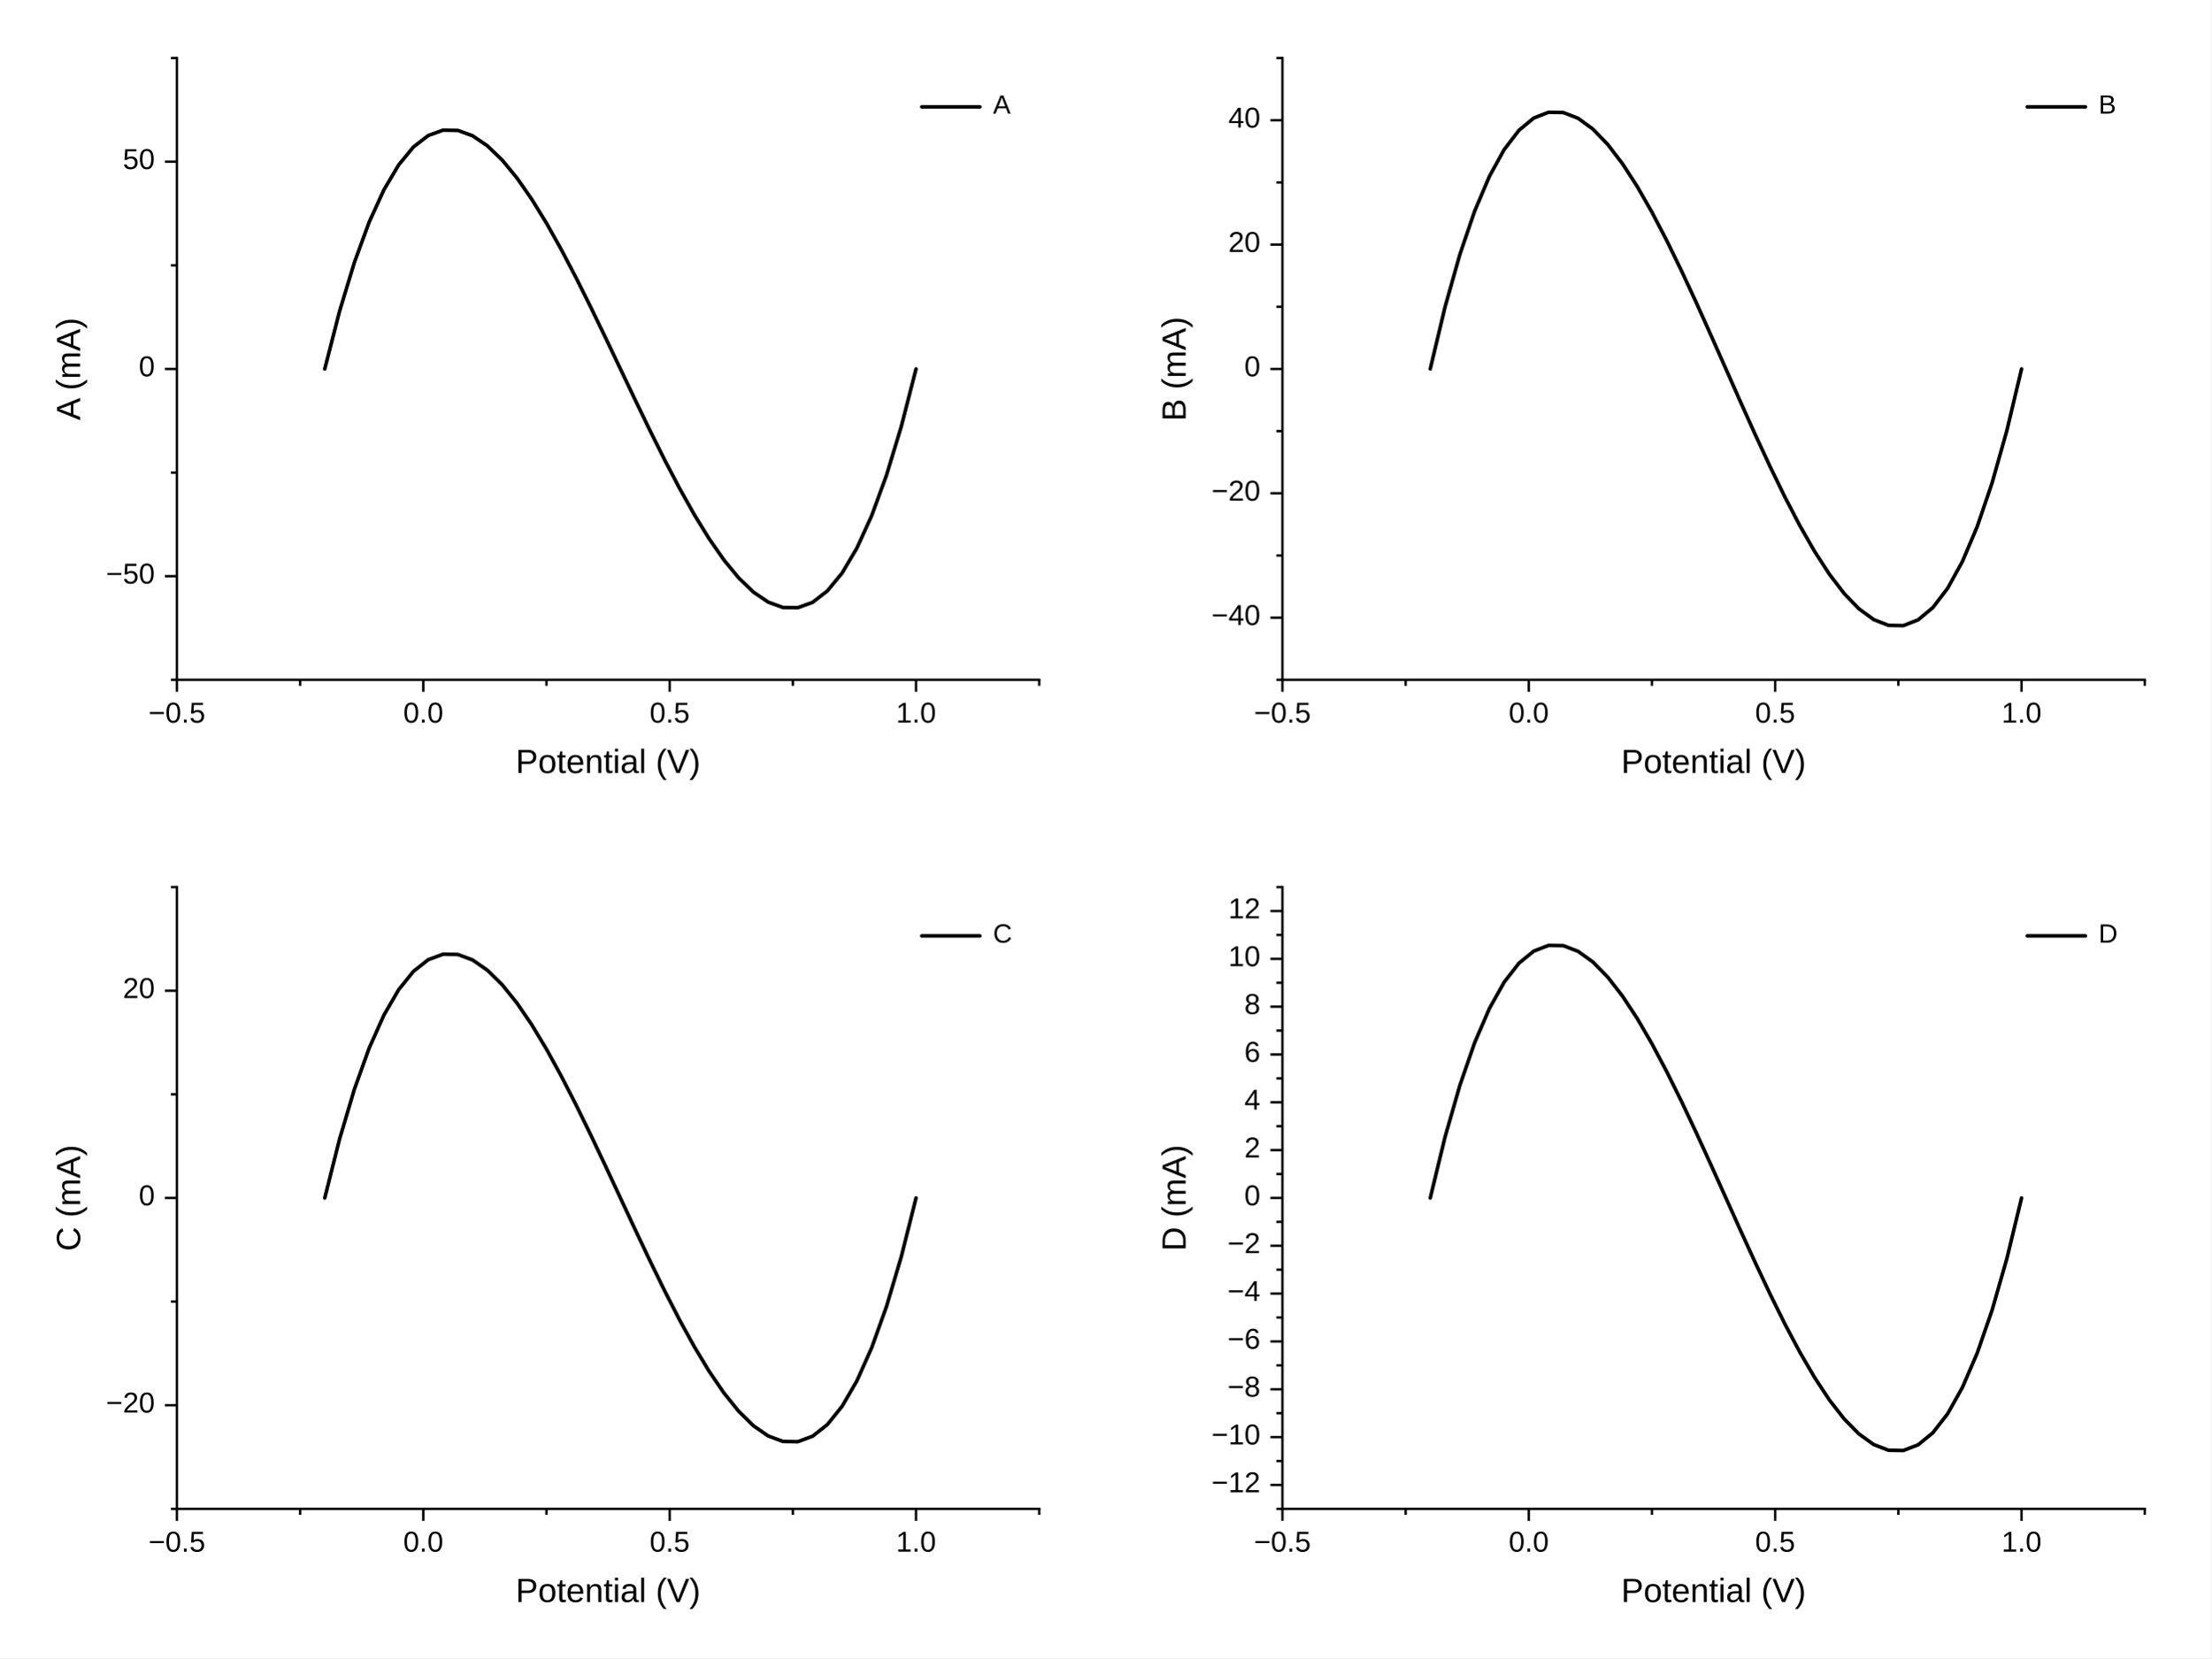
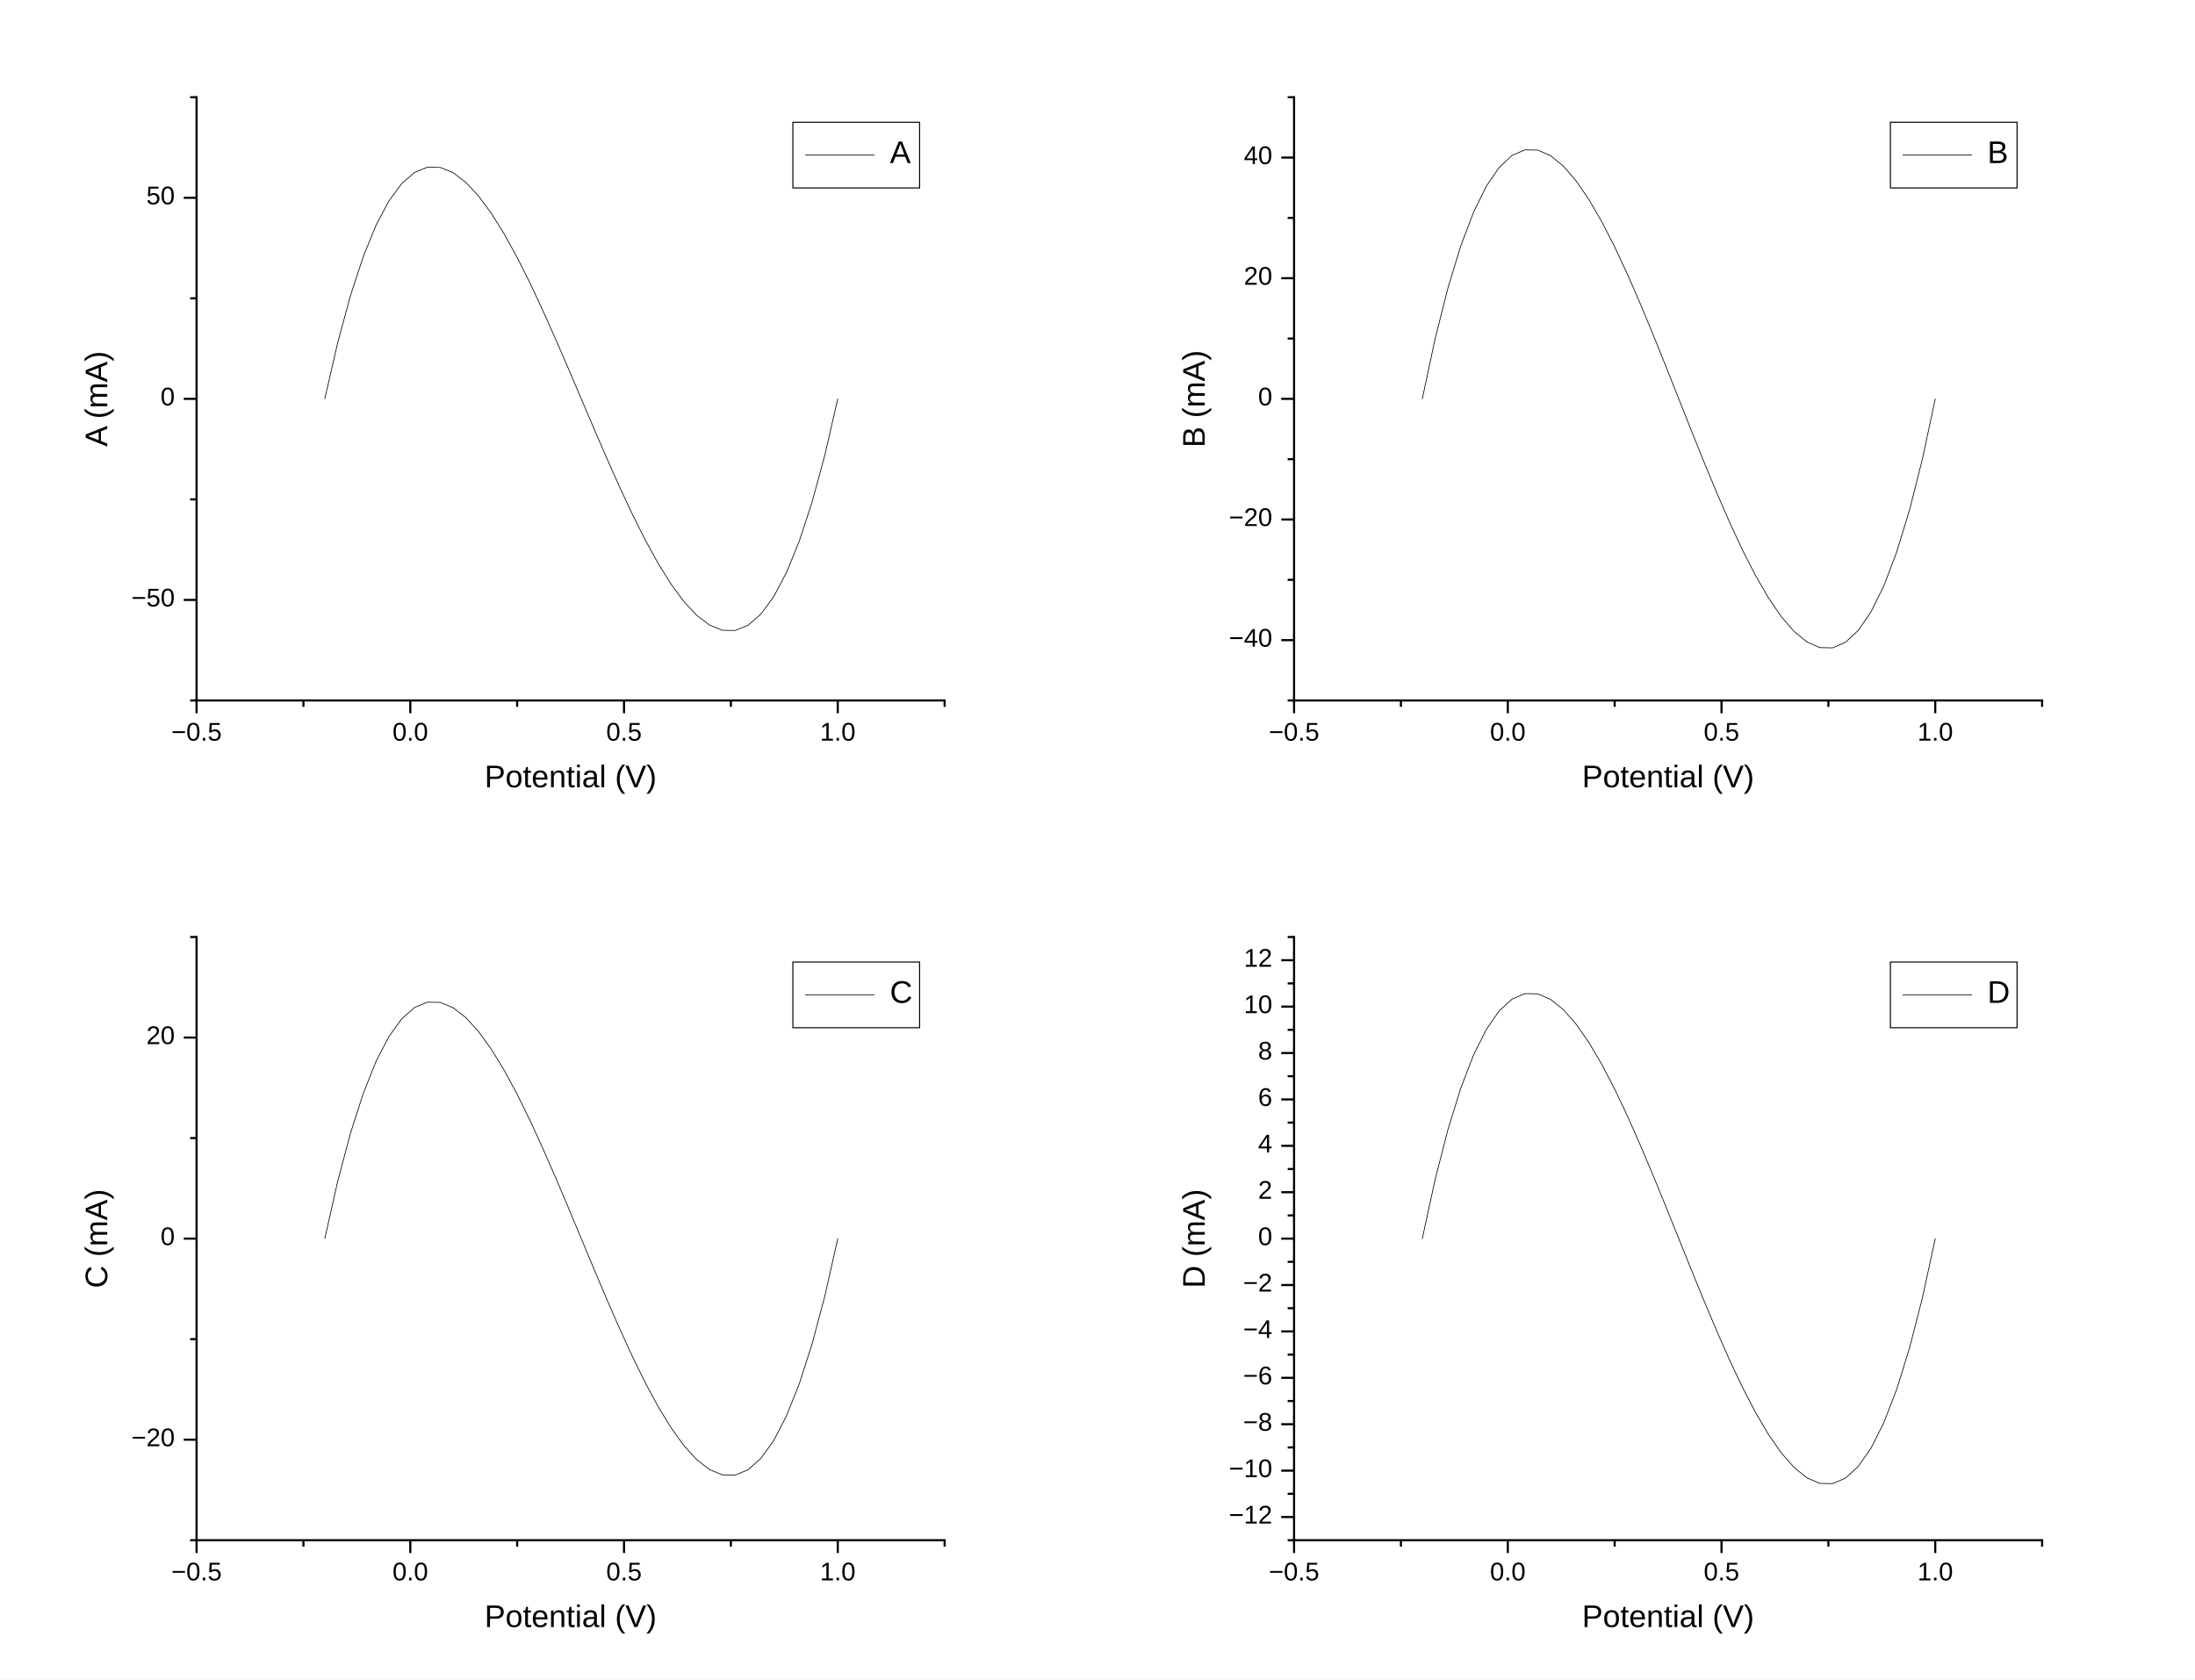
- <svg xmlns="http://www.w3.org/2000/svg" width="921.6pt" height="691.2pt" viewBox="0 0 921.6 691.2">
-   <rect x="0" y="0" width="921.6" height="691.2" fill="#FFFFFF" />
+ <svg xmlns="http://www.w3.org/2000/svg" width="1543.68pt" height="1181.52pt" viewBox="0 0 1543.68 1181.52">
+   <rect x="0" y="0" width="1543.68" height="1181.52" fill="#FFFFFF" />
  <g id="layer0">
    <clipPath id="clip0">
-       <rect x="73.728" y="24.192" width="359.424" height="259.2" />
+       <rect x="138.237" y="68.41" width="526.086" height="424.343" />
    </clipPath>
    <g class="plots" clip-path="url(#clip0)">
-       <path d="M135.344 153.792L141.505 129.784L147.667 109.469L153.828 92.653L159.99 79.142L166.151 68.742L172.313 61.258L178.474 56.495L184.636 54.259L190.798 54.356L196.959 56.592L203.121 60.772L209.282 66.701L215.444 74.185L221.605 83.03L227.767 93.042L233.928 104.026L240.09 115.787L246.252 128.131L252.413 140.864L258.575 153.792L264.736 166.72L270.898 179.453L277.059 191.797L283.221 203.558L289.382 214.542L295.544 224.554L301.706 233.399L307.867 240.883L314.029 246.812L320.19 250.992L326.352 253.228L332.513 253.325L338.675 251.089L344.836 246.326L350.998 238.842L357.159 228.442L363.321 214.931L369.483 198.115L375.644 177.8L381.806 153.792" fill="none" stroke="#000000" stroke-width="1.5" stroke-linecap="round" stroke-linejoin="round" />
+       <path d="M228.423 280.581L237.441 241.277L246.46 208.019L255.479 180.49L264.497 158.371L273.516 141.344L282.534 129.091L291.553 121.294L300.572 117.634L309.59 117.793L318.609 121.453L327.628 128.295L336.646 138.002L345.665 150.255L354.683 164.736L363.702 181.126L372.721 199.108L381.739 218.362L390.758 238.572L399.777 259.417L408.795 280.581L417.814 301.746L426.832 322.591L435.851 342.801L444.87 362.055L453.888 380.037L462.907 396.427L471.925 410.908L480.944 423.161L489.963 432.868L498.981 439.71L508 443.37L517.019 443.529L526.037 439.869L535.056 432.072L544.074 419.819L553.093 402.792L562.112 380.673L571.13 353.144L580.149 319.886L589.168 280.581" fill="none" stroke="#000000" stroke-width="0.5" stroke-linecap="round" stroke-linejoin="round" />
    </g>
    <g class="overlay">
-       <path d="M73.728 283.392L433.152 283.392" fill="none" stroke="#000000" stroke-width="1" stroke-linecap="square" />
-       <path d="M73.728 24.192L73.728 283.392" fill="none" stroke="#000000" stroke-width="1" stroke-linecap="square" />
-       <path d="M73.728 283.392L73.728 288.392M176.421 283.392L176.421 288.392M279.113 283.392L279.113 288.392M381.806 283.392L381.806 288.392M125.074 283.392L125.074 285.892M227.767 283.392L227.767 285.892M330.459 283.392L330.459 285.892M433.152 283.392L433.152 285.892" fill="none" stroke="#000000" stroke-width="1" />
-       <path d="M73.728 240.192L68.728 240.192M73.728 153.792L68.728 153.792M73.728 67.392L68.728 67.392M73.728 283.392L71.228 283.392M73.728 196.992L71.228 196.992M73.728 110.592L71.228 110.592M73.728 24.192L71.228 24.192" fill="none" stroke="#000000" stroke-width="1" />
-       <text x="73.728" y="301.232" font-family="'Arial', 'Liberation Sans', 'Helvetica', 'DejaVu Sans', sans-serif" font-size="12" fill="#000000" text-anchor="middle">−0.5</text>
-       <text x="176.421" y="301.232" font-family="'Arial', 'Liberation Sans', 'Helvetica', 'DejaVu Sans', sans-serif" font-size="12" fill="#000000" text-anchor="middle">0.0</text>
-       <text x="279.113" y="301.232" font-family="'Arial', 'Liberation Sans', 'Helvetica', 'DejaVu Sans', sans-serif" font-size="12" fill="#000000" text-anchor="middle">0.5</text>
-       <text x="381.806" y="301.232" font-family="'Arial', 'Liberation Sans', 'Helvetica', 'DejaVu Sans', sans-serif" font-size="12" fill="#000000" text-anchor="middle">1.0</text>
-       <text x="64.528" y="243.252" font-family="'Arial', 'Liberation Sans', 'Helvetica', 'DejaVu Sans', sans-serif" font-size="12" fill="#000000" text-anchor="end">−50</text>
-       <text x="64.528" y="156.852" font-family="'Arial', 'Liberation Sans', 'Helvetica', 'DejaVu Sans', sans-serif" font-size="12" fill="#000000" text-anchor="end">0</text>
-       <text x="64.528" y="70.452" font-family="'Arial', 'Liberation Sans', 'Helvetica', 'DejaVu Sans', sans-serif" font-size="12" fill="#000000" text-anchor="end">50</text>
-       <text x="253.44" y="322.232" font-family="'Arial', 'Liberation Sans', 'Helvetica', 'DejaVu Sans', sans-serif" font-size="14" fill="#000000" text-anchor="middle">Potential (V)</text>
-       <text x="33.388" y="153.792" font-family="'Arial', 'Liberation Sans', 'Helvetica', 'DejaVu Sans', sans-serif" font-size="14" fill="#000000" text-anchor="middle" transform="rotate(-90 33.388 153.792)">A (mA)</text>
-       <path d="M384.202 44.542L408.402 44.542" fill="none" stroke="#000000" stroke-width="1.5" stroke-linecap="round" stroke-linejoin="round" />
-       <text x="413.902" y="47.347" font-family="'Arial', 'Liberation Sans', 'Helvetica', 'DejaVu Sans', sans-serif" font-size="11" fill="#000000">A</text>
+       <path d="M138.237 492.753L664.323 492.753" fill="none" stroke="#000000" stroke-width="1.5" stroke-linecap="square" />
+       <path d="M138.237 68.41L138.237 492.753" fill="none" stroke="#000000" stroke-width="1.5" stroke-linecap="square" />
+       <path d="M138.237 492.753L138.237 501.753M288.547 492.753L288.547 501.753M438.857 492.753L438.857 501.753M589.168 492.753L589.168 501.753M213.392 492.753L213.392 497.253M363.702 492.753L363.702 497.253M514.012 492.753L514.012 497.253M664.323 492.753L664.323 497.253" fill="none" stroke="#000000" stroke-width="1.5" />
+       <path d="M138.237 422.029L129.237 422.029M138.237 280.581L129.237 280.581M138.237 139.134L129.237 139.134M138.237 492.753L133.737 492.753M138.237 351.305L133.737 351.305M138.237 209.858L133.737 209.858M138.237 68.41L133.737 68.41" fill="none" stroke="#000000" stroke-width="1.5" />
+       <text x="138.237" y="521.013" font-family="'Arial', 'Liberation Sans', 'Helvetica', 'DejaVu Sans', sans-serif" font-size="18" fill="#000000" text-anchor="middle">−0.5</text>
+       <text x="288.547" y="521.013" font-family="'Arial', 'Liberation Sans', 'Helvetica', 'DejaVu Sans', sans-serif" font-size="18" fill="#000000" text-anchor="middle">0.0</text>
+       <text x="438.857" y="521.013" font-family="'Arial', 'Liberation Sans', 'Helvetica', 'DejaVu Sans', sans-serif" font-size="18" fill="#000000" text-anchor="middle">0.5</text>
+       <text x="589.168" y="521.013" font-family="'Arial', 'Liberation Sans', 'Helvetica', 'DejaVu Sans', sans-serif" font-size="18" fill="#000000" text-anchor="middle">1.0</text>
+       <text x="122.937" y="426.619" font-family="'Arial', 'Liberation Sans', 'Helvetica', 'DejaVu Sans', sans-serif" font-size="18" fill="#000000" text-anchor="end">−50</text>
+       <text x="122.937" y="285.171" font-family="'Arial', 'Liberation Sans', 'Helvetica', 'DejaVu Sans', sans-serif" font-size="18" fill="#000000" text-anchor="end">0</text>
+       <text x="122.937" y="143.724" font-family="'Arial', 'Liberation Sans', 'Helvetica', 'DejaVu Sans', sans-serif" font-size="18" fill="#000000" text-anchor="end">50</text>
+       <text x="401.28" y="553.833" font-family="'Arial', 'Liberation Sans', 'Helvetica', 'DejaVu Sans', sans-serif" font-size="22" fill="#000000" text-anchor="middle">Potential (V)</text>
+       <text x="75.417" y="280.581" font-family="'Arial', 'Liberation Sans', 'Helvetica', 'DejaVu Sans', sans-serif" font-size="22" fill="#000000" text-anchor="middle" transform="rotate(-90 75.417 280.581)">A (mA)</text>
+       <rect x="557.623" y="86.01" width="89.1" height="46.2" fill="none" stroke="#000000" stroke-width="0.75" />
+       <path d="M566.423 109.11L614.823 109.11" fill="none" stroke="#000000" stroke-width="0.5" stroke-linecap="round" stroke-linejoin="round" />
+       <text x="625.823" y="114.72" font-family="'Arial', 'Liberation Sans', 'Helvetica', 'DejaVu Sans', sans-serif" font-size="22" fill="#000000">A</text>
    </g>
  </g>
  <g id="layer1">
    <clipPath id="clip1">
-       <rect x="534.528" y="24.192" width="359.424" height="259.2" />
+       <rect x="910.077" y="68.41" width="526.086" height="424.343" />
    </clipPath>
    <g class="plots" clip-path="url(#clip1)">
-       <path d="M596.144 153.792L602.305 127.983L608.467 106.145L614.628 88.068L620.79 73.544L626.951 62.363L633.113 54.318L639.274 49.198L645.436 46.794L651.598 46.899L657.759 49.302L663.921 53.795L670.082 60.169L676.244 68.215L682.405 77.723L688.567 88.486L694.728 100.293L700.89 112.936L707.052 126.207L713.213 139.895L719.375 153.792L725.536 167.689L731.698 181.377L737.859 194.648L744.021 207.291L750.182 219.098L756.344 229.861L762.506 239.369L768.667 247.415L774.829 253.789L780.99 258.282L787.152 260.685L793.313 260.79L799.475 258.386L805.636 253.266L811.798 245.221L817.959 234.04L824.121 219.516L830.283 201.439L836.444 179.601L842.606 153.792" fill="none" stroke="#000000" stroke-width="1.5" stroke-linecap="round" stroke-linejoin="round" />
+       <path d="M1000.263 280.581L1009.281 238.329L1018.3 202.577L1027.319 172.983L1036.337 149.205L1045.356 130.901L1054.374 117.729L1063.393 109.347L1072.412 105.413L1081.43 105.584L1090.449 109.518L1099.468 116.874L1108.486 127.309L1117.505 140.481L1126.523 156.047L1135.542 173.667L1144.561 192.997L1153.579 213.696L1162.598 235.421L1171.617 257.83L1180.635 280.581L1189.654 303.333L1198.672 325.742L1207.691 347.467L1216.71 368.166L1225.728 387.496L1234.747 405.115L1243.765 420.682L1252.784 433.854L1261.803 444.289L1270.821 451.645L1279.84 455.579L1288.859 455.75L1297.877 451.816L1306.896 443.434L1315.914 430.262L1324.933 411.958L1333.952 388.18L1342.97 358.586L1351.989 322.834L1361.008 280.581" fill="none" stroke="#000000" stroke-width="0.5" stroke-linecap="round" stroke-linejoin="round" />
    </g>
    <g class="overlay">
-       <path d="M534.528 283.392L893.952 283.392" fill="none" stroke="#000000" stroke-width="1" stroke-linecap="square" />
-       <path d="M534.528 24.192L534.528 283.392" fill="none" stroke="#000000" stroke-width="1" stroke-linecap="square" />
-       <path d="M534.528 283.392L534.528 288.392M637.221 283.392L637.221 288.392M739.913 283.392L739.913 288.392M842.606 283.392L842.606 288.392M585.874 283.392L585.874 285.892M688.567 283.392L688.567 285.892M791.259 283.392L791.259 285.892M893.952 283.392L893.952 285.892" fill="none" stroke="#000000" stroke-width="1" />
-       <path d="M534.528 257.472L529.528 257.472M534.528 205.632L529.528 205.632M534.528 153.792L529.528 153.792M534.528 101.952L529.528 101.952M534.528 50.112L529.528 50.112M534.528 283.392L532.028 283.392M534.528 231.552L532.028 231.552M534.528 179.712L532.028 179.712M534.528 127.872L532.028 127.872M534.528 76.032L532.028 76.032M534.528 24.192L532.028 24.192" fill="none" stroke="#000000" stroke-width="1" />
-       <text x="534.528" y="301.232" font-family="'Arial', 'Liberation Sans', 'Helvetica', 'DejaVu Sans', sans-serif" font-size="12" fill="#000000" text-anchor="middle">−0.5</text>
-       <text x="637.221" y="301.232" font-family="'Arial', 'Liberation Sans', 'Helvetica', 'DejaVu Sans', sans-serif" font-size="12" fill="#000000" text-anchor="middle">0.0</text>
-       <text x="739.913" y="301.232" font-family="'Arial', 'Liberation Sans', 'Helvetica', 'DejaVu Sans', sans-serif" font-size="12" fill="#000000" text-anchor="middle">0.5</text>
-       <text x="842.606" y="301.232" font-family="'Arial', 'Liberation Sans', 'Helvetica', 'DejaVu Sans', sans-serif" font-size="12" fill="#000000" text-anchor="middle">1.0</text>
-       <text x="525.328" y="260.532" font-family="'Arial', 'Liberation Sans', 'Helvetica', 'DejaVu Sans', sans-serif" font-size="12" fill="#000000" text-anchor="end">−40</text>
-       <text x="525.328" y="208.692" font-family="'Arial', 'Liberation Sans', 'Helvetica', 'DejaVu Sans', sans-serif" font-size="12" fill="#000000" text-anchor="end">−20</text>
-       <text x="525.328" y="156.852" font-family="'Arial', 'Liberation Sans', 'Helvetica', 'DejaVu Sans', sans-serif" font-size="12" fill="#000000" text-anchor="end">0</text>
-       <text x="525.328" y="105.012" font-family="'Arial', 'Liberation Sans', 'Helvetica', 'DejaVu Sans', sans-serif" font-size="12" fill="#000000" text-anchor="end">20</text>
-       <text x="525.328" y="53.172" font-family="'Arial', 'Liberation Sans', 'Helvetica', 'DejaVu Sans', sans-serif" font-size="12" fill="#000000" text-anchor="end">40</text>
-       <text x="714.24" y="322.232" font-family="'Arial', 'Liberation Sans', 'Helvetica', 'DejaVu Sans', sans-serif" font-size="14" fill="#000000" text-anchor="middle">Potential (V)</text>
-       <text x="494.188" y="153.792" font-family="'Arial', 'Liberation Sans', 'Helvetica', 'DejaVu Sans', sans-serif" font-size="14" fill="#000000" text-anchor="middle" transform="rotate(-90 494.188 153.792)">B (mA)</text>
-       <path d="M845.002 44.542L869.202 44.542" fill="none" stroke="#000000" stroke-width="1.5" stroke-linecap="round" stroke-linejoin="round" />
-       <text x="874.702" y="47.347" font-family="'Arial', 'Liberation Sans', 'Helvetica', 'DejaVu Sans', sans-serif" font-size="11" fill="#000000">B</text>
+       <path d="M910.077 492.753L1436.163 492.753" fill="none" stroke="#000000" stroke-width="1.5" stroke-linecap="square" />
+       <path d="M910.077 68.41L910.077 492.753" fill="none" stroke="#000000" stroke-width="1.5" stroke-linecap="square" />
+       <path d="M910.077 492.753L910.077 501.753M1060.387 492.753L1060.387 501.753M1210.697 492.753L1210.697 501.753M1361.008 492.753L1361.008 501.753M985.232 492.753L985.232 497.253M1135.542 492.753L1135.542 497.253M1285.852 492.753L1285.852 497.253M1436.163 492.753L1436.163 497.253" fill="none" stroke="#000000" stroke-width="1.5" />
+       <path d="M910.077 450.319L901.077 450.319M910.077 365.45L901.077 365.45M910.077 280.581L901.077 280.581M910.077 195.713L901.077 195.713M910.077 110.844L901.077 110.844M910.077 492.753L905.577 492.753M910.077 407.884L905.577 407.884M910.077 323.016L905.577 323.016M910.077 238.147L905.577 238.147M910.077 153.279L905.577 153.279M910.077 68.41L905.577 68.41" fill="none" stroke="#000000" stroke-width="1.5" />
+       <text x="910.077" y="521.013" font-family="'Arial', 'Liberation Sans', 'Helvetica', 'DejaVu Sans', sans-serif" font-size="18" fill="#000000" text-anchor="middle">−0.5</text>
+       <text x="1060.387" y="521.013" font-family="'Arial', 'Liberation Sans', 'Helvetica', 'DejaVu Sans', sans-serif" font-size="18" fill="#000000" text-anchor="middle">0.0</text>
+       <text x="1210.697" y="521.013" font-family="'Arial', 'Liberation Sans', 'Helvetica', 'DejaVu Sans', sans-serif" font-size="18" fill="#000000" text-anchor="middle">0.5</text>
+       <text x="1361.008" y="521.013" font-family="'Arial', 'Liberation Sans', 'Helvetica', 'DejaVu Sans', sans-serif" font-size="18" fill="#000000" text-anchor="middle">1.0</text>
+       <text x="894.777" y="454.909" font-family="'Arial', 'Liberation Sans', 'Helvetica', 'DejaVu Sans', sans-serif" font-size="18" fill="#000000" text-anchor="end">−40</text>
+       <text x="894.777" y="370.04" font-family="'Arial', 'Liberation Sans', 'Helvetica', 'DejaVu Sans', sans-serif" font-size="18" fill="#000000" text-anchor="end">−20</text>
+       <text x="894.777" y="285.171" font-family="'Arial', 'Liberation Sans', 'Helvetica', 'DejaVu Sans', sans-serif" font-size="18" fill="#000000" text-anchor="end">0</text>
+       <text x="894.777" y="200.303" font-family="'Arial', 'Liberation Sans', 'Helvetica', 'DejaVu Sans', sans-serif" font-size="18" fill="#000000" text-anchor="end">20</text>
+       <text x="894.777" y="115.434" font-family="'Arial', 'Liberation Sans', 'Helvetica', 'DejaVu Sans', sans-serif" font-size="18" fill="#000000" text-anchor="end">40</text>
+       <text x="1173.12" y="553.833" font-family="'Arial', 'Liberation Sans', 'Helvetica', 'DejaVu Sans', sans-serif" font-size="22" fill="#000000" text-anchor="middle">Potential (V)</text>
+       <text x="847.257" y="280.581" font-family="'Arial', 'Liberation Sans', 'Helvetica', 'DejaVu Sans', sans-serif" font-size="22" fill="#000000" text-anchor="middle" transform="rotate(-90 847.257 280.581)">B (mA)</text>
+       <rect x="1329.463" y="86.01" width="89.1" height="46.2" fill="none" stroke="#000000" stroke-width="0.75" />
+       <path d="M1338.263 109.11L1386.663 109.11" fill="none" stroke="#000000" stroke-width="0.5" stroke-linecap="round" stroke-linejoin="round" />
+       <text x="1397.663" y="114.72" font-family="'Arial', 'Liberation Sans', 'Helvetica', 'DejaVu Sans', sans-serif" font-size="22" fill="#000000">B</text>
    </g>
  </g>
  <g id="layer2">
    <clipPath id="clip2">
-       <rect x="73.728" y="369.792" width="359.424" height="259.2" />
+       <rect x="138.237" y="659.17" width="526.086" height="424.343" />
    </clipPath>
    <g class="plots" clip-path="url(#clip2)">
-       <path d="M135.344 499.392L141.505 474.883L147.667 454.145L153.828 436.979L159.99 423.187L166.151 412.57L172.313 404.93L178.474 400.068L184.636 397.786L190.798 397.885L196.959 400.167L203.121 404.434L209.282 410.486L215.444 418.127L221.605 427.156L227.767 437.376L233.928 448.589L240.09 460.595L246.252 473.197L252.413 486.195L258.575 499.392L264.736 512.589L270.898 525.587L277.059 538.189L283.221 550.195L289.382 561.408L295.544 571.628L301.706 580.657L307.867 588.298L314.029 594.35L320.19 598.617L326.352 600.899L332.513 600.998L338.675 598.716L344.836 593.854L350.998 586.214L357.159 575.597L363.321 561.805L369.483 544.639L375.644 523.901L381.806 499.392" fill="none" stroke="#000000" stroke-width="1.5" stroke-linecap="round" stroke-linejoin="round" />
+       <path d="M228.423 871.341L237.441 831.218L246.46 797.267L255.479 769.164L264.497 746.585L273.516 729.203L282.534 716.695L291.553 708.735L300.572 704.999L309.59 705.161L318.609 708.898L327.628 715.883L336.646 725.792L345.665 738.3L354.683 753.082L363.702 769.814L372.721 788.17L381.739 807.826L390.758 828.456L399.777 849.736L408.795 871.341L417.814 892.946L426.832 914.227L435.851 934.857L444.87 954.513L453.888 972.869L462.907 989.601L471.925 1004.383L480.944 1016.891L489.963 1026.8L498.981 1033.785L508 1037.521L517.019 1037.684L526.037 1033.948L535.056 1025.988L544.074 1013.48L553.093 996.098L562.112 973.519L571.13 945.416L580.149 911.465L589.168 871.341" fill="none" stroke="#000000" stroke-width="0.5" stroke-linecap="round" stroke-linejoin="round" />
    </g>
    <g class="overlay">
-       <path d="M73.728 628.992L433.152 628.992" fill="none" stroke="#000000" stroke-width="1" stroke-linecap="square" />
-       <path d="M73.728 369.792L73.728 628.992" fill="none" stroke="#000000" stroke-width="1" stroke-linecap="square" />
-       <path d="M73.728 628.992L73.728 633.992M176.421 628.992L176.421 633.992M279.113 628.992L279.113 633.992M381.806 628.992L381.806 633.992M125.074 628.992L125.074 631.492M227.767 628.992L227.767 631.492M330.459 628.992L330.459 631.492M433.152 628.992L433.152 631.492" fill="none" stroke="#000000" stroke-width="1" />
-       <path d="M73.728 585.792L68.728 585.792M73.728 499.392L68.728 499.392M73.728 412.992L68.728 412.992M73.728 628.992L71.228 628.992M73.728 542.592L71.228 542.592M73.728 456.192L71.228 456.192M73.728 369.792L71.228 369.792" fill="none" stroke="#000000" stroke-width="1" />
-       <text x="73.728" y="646.832" font-family="'Arial', 'Liberation Sans', 'Helvetica', 'DejaVu Sans', sans-serif" font-size="12" fill="#000000" text-anchor="middle">−0.5</text>
-       <text x="176.421" y="646.832" font-family="'Arial', 'Liberation Sans', 'Helvetica', 'DejaVu Sans', sans-serif" font-size="12" fill="#000000" text-anchor="middle">0.0</text>
-       <text x="279.113" y="646.832" font-family="'Arial', 'Liberation Sans', 'Helvetica', 'DejaVu Sans', sans-serif" font-size="12" fill="#000000" text-anchor="middle">0.5</text>
-       <text x="381.806" y="646.832" font-family="'Arial', 'Liberation Sans', 'Helvetica', 'DejaVu Sans', sans-serif" font-size="12" fill="#000000" text-anchor="middle">1.0</text>
-       <text x="64.528" y="588.852" font-family="'Arial', 'Liberation Sans', 'Helvetica', 'DejaVu Sans', sans-serif" font-size="12" fill="#000000" text-anchor="end">−20</text>
-       <text x="64.528" y="502.452" font-family="'Arial', 'Liberation Sans', 'Helvetica', 'DejaVu Sans', sans-serif" font-size="12" fill="#000000" text-anchor="end">0</text>
-       <text x="64.528" y="416.052" font-family="'Arial', 'Liberation Sans', 'Helvetica', 'DejaVu Sans', sans-serif" font-size="12" fill="#000000" text-anchor="end">20</text>
-       <text x="253.44" y="667.832" font-family="'Arial', 'Liberation Sans', 'Helvetica', 'DejaVu Sans', sans-serif" font-size="14" fill="#000000" text-anchor="middle">Potential (V)</text>
-       <text x="33.388" y="499.392" font-family="'Arial', 'Liberation Sans', 'Helvetica', 'DejaVu Sans', sans-serif" font-size="14" fill="#000000" text-anchor="middle" transform="rotate(-90 33.388 499.392)">C (mA)</text>
-       <path d="M384.202 390.142L408.402 390.142" fill="none" stroke="#000000" stroke-width="1.5" stroke-linecap="round" stroke-linejoin="round" />
-       <text x="413.902" y="392.947" font-family="'Arial', 'Liberation Sans', 'Helvetica', 'DejaVu Sans', sans-serif" font-size="11" fill="#000000">C</text>
+       <path d="M138.237 1083.513L664.323 1083.513" fill="none" stroke="#000000" stroke-width="1.5" stroke-linecap="square" />
+       <path d="M138.237 659.17L138.237 1083.513" fill="none" stroke="#000000" stroke-width="1.5" stroke-linecap="square" />
+       <path d="M138.237 1083.513L138.237 1092.513M288.547 1083.513L288.547 1092.513M438.857 1083.513L438.857 1092.513M589.168 1083.513L589.168 1092.513M213.392 1083.513L213.392 1088.013M363.702 1083.513L363.702 1088.013M514.012 1083.513L514.012 1088.013M664.323 1083.513L664.323 1088.013" fill="none" stroke="#000000" stroke-width="1.5" />
+       <path d="M138.237 1012.789L129.237 1012.789M138.237 871.341L129.237 871.341M138.237 729.894L129.237 729.894M138.237 1083.513L133.737 1083.513M138.237 942.065L133.737 942.065M138.237 800.618L133.737 800.618M138.237 659.17L133.737 659.17" fill="none" stroke="#000000" stroke-width="1.5" />
+       <text x="138.237" y="1111.773" font-family="'Arial', 'Liberation Sans', 'Helvetica', 'DejaVu Sans', sans-serif" font-size="18" fill="#000000" text-anchor="middle">−0.5</text>
+       <text x="288.547" y="1111.773" font-family="'Arial', 'Liberation Sans', 'Helvetica', 'DejaVu Sans', sans-serif" font-size="18" fill="#000000" text-anchor="middle">0.0</text>
+       <text x="438.857" y="1111.773" font-family="'Arial', 'Liberation Sans', 'Helvetica', 'DejaVu Sans', sans-serif" font-size="18" fill="#000000" text-anchor="middle">0.5</text>
+       <text x="589.168" y="1111.773" font-family="'Arial', 'Liberation Sans', 'Helvetica', 'DejaVu Sans', sans-serif" font-size="18" fill="#000000" text-anchor="middle">1.0</text>
+       <text x="122.937" y="1017.379" font-family="'Arial', 'Liberation Sans', 'Helvetica', 'DejaVu Sans', sans-serif" font-size="18" fill="#000000" text-anchor="end">−20</text>
+       <text x="122.937" y="875.931" font-family="'Arial', 'Liberation Sans', 'Helvetica', 'DejaVu Sans', sans-serif" font-size="18" fill="#000000" text-anchor="end">0</text>
+       <text x="122.937" y="734.484" font-family="'Arial', 'Liberation Sans', 'Helvetica', 'DejaVu Sans', sans-serif" font-size="18" fill="#000000" text-anchor="end">20</text>
+       <text x="401.28" y="1144.593" font-family="'Arial', 'Liberation Sans', 'Helvetica', 'DejaVu Sans', sans-serif" font-size="22" fill="#000000" text-anchor="middle">Potential (V)</text>
+       <text x="75.417" y="871.341" font-family="'Arial', 'Liberation Sans', 'Helvetica', 'DejaVu Sans', sans-serif" font-size="22" fill="#000000" text-anchor="middle" transform="rotate(-90 75.417 871.341)">C (mA)</text>
+       <rect x="557.623" y="676.77" width="89.1" height="46.2" fill="none" stroke="#000000" stroke-width="0.75" />
+       <path d="M566.423 699.87L614.823 699.87" fill="none" stroke="#000000" stroke-width="0.5" stroke-linecap="round" stroke-linejoin="round" />
+       <text x="625.823" y="705.48" font-family="'Arial', 'Liberation Sans', 'Helvetica', 'DejaVu Sans', sans-serif" font-size="22" fill="#000000">C</text>
    </g>
  </g>
  <g id="layer3">
    <clipPath id="clip3">
-       <rect x="534.528" y="369.792" width="359.424" height="259.2" />
+       <rect x="910.077" y="659.17" width="526.086" height="424.343" />
    </clipPath>
    <g class="plots" clip-path="url(#clip3)">
-       <path d="M596.144 499.392L602.305 473.999L608.467 452.512L614.628 434.726L620.79 420.436L626.951 409.435L633.113 401.519L639.274 396.482L645.436 394.117L651.598 394.22L657.759 396.584L663.921 401.005L670.082 407.276L676.244 415.193L682.405 424.548L688.567 435.137L694.728 446.754L700.89 459.194L707.052 472.251L713.213 485.719L719.375 499.392L725.536 513.065L731.698 526.533L737.859 539.59L744.021 552.03L750.182 563.647L756.344 574.236L762.506 583.592L768.667 591.508L774.829 597.779L780.99 602.2L787.152 604.564L793.313 604.667L799.475 602.303L805.636 597.265L811.798 589.349L817.959 578.348L824.121 564.058L830.283 546.272L836.444 524.786L842.606 499.392" fill="none" stroke="#000000" stroke-width="1.5" stroke-linecap="round" stroke-linejoin="round" />
+       <path d="M1000.263 871.341L1009.281 829.769L1018.3 794.593L1027.319 765.475L1036.337 742.08L1045.356 724.071L1054.374 711.111L1063.393 702.864L1072.412 698.993L1081.43 699.161L1090.449 703.032L1099.468 710.27L1108.486 720.537L1117.505 733.496L1126.523 748.812L1135.542 766.148L1144.561 785.167L1153.579 805.533L1162.598 826.908L1171.617 848.956L1180.635 871.341L1189.654 893.727L1198.672 915.775L1207.691 937.15L1216.71 957.516L1225.728 976.535L1234.747 993.87L1243.765 1009.187L1252.784 1022.146L1261.803 1032.413L1270.821 1039.651L1279.84 1043.522L1288.859 1043.69L1297.877 1039.819L1306.896 1031.572L1315.914 1018.612L1324.933 1000.603L1333.952 977.208L1342.97 948.09L1351.989 912.914L1361.008 871.341" fill="none" stroke="#000000" stroke-width="0.5" stroke-linecap="round" stroke-linejoin="round" />
    </g>
    <g class="overlay">
-       <path d="M534.528 628.992L893.952 628.992" fill="none" stroke="#000000" stroke-width="1" stroke-linecap="square" />
-       <path d="M534.528 369.792L534.528 628.992" fill="none" stroke="#000000" stroke-width="1" stroke-linecap="square" />
-       <path d="M534.528 628.992L534.528 633.992M637.221 628.992L637.221 633.992M739.913 628.992L739.913 633.992M842.606 628.992L842.606 633.992M585.874 628.992L585.874 631.492M688.567 628.992L688.567 631.492M791.259 628.992L791.259 631.492M893.952 628.992L893.952 631.492" fill="none" stroke="#000000" stroke-width="1" />
-       <path d="M534.528 619.023L529.528 619.023M534.528 599.084L529.528 599.084M534.528 579.146L529.528 579.146M534.528 559.207L529.528 559.207M534.528 539.269L529.528 539.269M534.528 519.33L529.528 519.33M534.528 499.392L529.528 499.392M534.528 479.454L529.528 479.454M534.528 459.515L529.528 459.515M534.528 439.577L529.528 439.577M534.528 419.638L529.528 419.638M534.528 399.7L529.528 399.7M534.528 379.761L529.528 379.761M534.528 628.992L532.028 628.992M534.528 609.054L532.028 609.054M534.528 589.115L532.028 589.115M534.528 569.177L532.028 569.177M534.528 549.238L532.028 549.238M534.528 529.3L532.028 529.3M534.528 509.361L532.028 509.361M534.528 489.423L532.028 489.423M534.528 469.484L532.028 469.484M534.528 449.546L532.028 449.546M534.528 429.607L532.028 429.607M534.528 409.669L532.028 409.669M534.528 389.73L532.028 389.73M534.528 369.792L532.028 369.792" fill="none" stroke="#000000" stroke-width="1" />
-       <text x="534.528" y="646.832" font-family="'Arial', 'Liberation Sans', 'Helvetica', 'DejaVu Sans', sans-serif" font-size="12" fill="#000000" text-anchor="middle">−0.5</text>
-       <text x="637.221" y="646.832" font-family="'Arial', 'Liberation Sans', 'Helvetica', 'DejaVu Sans', sans-serif" font-size="12" fill="#000000" text-anchor="middle">0.0</text>
-       <text x="739.913" y="646.832" font-family="'Arial', 'Liberation Sans', 'Helvetica', 'DejaVu Sans', sans-serif" font-size="12" fill="#000000" text-anchor="middle">0.5</text>
-       <text x="842.606" y="646.832" font-family="'Arial', 'Liberation Sans', 'Helvetica', 'DejaVu Sans', sans-serif" font-size="12" fill="#000000" text-anchor="middle">1.0</text>
-       <text x="525.328" y="622.083" font-family="'Arial', 'Liberation Sans', 'Helvetica', 'DejaVu Sans', sans-serif" font-size="12" fill="#000000" text-anchor="end">−12</text>
-       <text x="525.328" y="602.144" font-family="'Arial', 'Liberation Sans', 'Helvetica', 'DejaVu Sans', sans-serif" font-size="12" fill="#000000" text-anchor="end">−10</text>
-       <text x="525.328" y="582.206" font-family="'Arial', 'Liberation Sans', 'Helvetica', 'DejaVu Sans', sans-serif" font-size="12" fill="#000000" text-anchor="end">−8</text>
-       <text x="525.328" y="562.267" font-family="'Arial', 'Liberation Sans', 'Helvetica', 'DejaVu Sans', sans-serif" font-size="12" fill="#000000" text-anchor="end">−6</text>
-       <text x="525.328" y="542.329" font-family="'Arial', 'Liberation Sans', 'Helvetica', 'DejaVu Sans', sans-serif" font-size="12" fill="#000000" text-anchor="end">−4</text>
-       <text x="525.328" y="522.39" font-family="'Arial', 'Liberation Sans', 'Helvetica', 'DejaVu Sans', sans-serif" font-size="12" fill="#000000" text-anchor="end">−2</text>
-       <text x="525.328" y="502.452" font-family="'Arial', 'Liberation Sans', 'Helvetica', 'DejaVu Sans', sans-serif" font-size="12" fill="#000000" text-anchor="end">0</text>
-       <text x="525.328" y="482.514" font-family="'Arial', 'Liberation Sans', 'Helvetica', 'DejaVu Sans', sans-serif" font-size="12" fill="#000000" text-anchor="end">2</text>
-       <text x="525.328" y="462.575" font-family="'Arial', 'Liberation Sans', 'Helvetica', 'DejaVu Sans', sans-serif" font-size="12" fill="#000000" text-anchor="end">4</text>
-       <text x="525.328" y="442.637" font-family="'Arial', 'Liberation Sans', 'Helvetica', 'DejaVu Sans', sans-serif" font-size="12" fill="#000000" text-anchor="end">6</text>
-       <text x="525.328" y="422.698" font-family="'Arial', 'Liberation Sans', 'Helvetica', 'DejaVu Sans', sans-serif" font-size="12" fill="#000000" text-anchor="end">8</text>
-       <text x="525.328" y="402.76" font-family="'Arial', 'Liberation Sans', 'Helvetica', 'DejaVu Sans', sans-serif" font-size="12" fill="#000000" text-anchor="end">10</text>
-       <text x="525.328" y="382.821" font-family="'Arial', 'Liberation Sans', 'Helvetica', 'DejaVu Sans', sans-serif" font-size="12" fill="#000000" text-anchor="end">12</text>
-       <text x="714.24" y="667.832" font-family="'Arial', 'Liberation Sans', 'Helvetica', 'DejaVu Sans', sans-serif" font-size="14" fill="#000000" text-anchor="middle">Potential (V)</text>
-       <text x="494.188" y="499.392" font-family="'Arial', 'Liberation Sans', 'Helvetica', 'DejaVu Sans', sans-serif" font-size="14" fill="#000000" text-anchor="middle" transform="rotate(-90 494.188 499.392)">D (mA)</text>
-       <path d="M845.002 390.142L869.202 390.142" fill="none" stroke="#000000" stroke-width="1.5" stroke-linecap="round" stroke-linejoin="round" />
-       <text x="874.702" y="392.947" font-family="'Arial', 'Liberation Sans', 'Helvetica', 'DejaVu Sans', sans-serif" font-size="11" fill="#000000">D</text>
+       <path d="M910.077 1083.513L1436.163 1083.513" fill="none" stroke="#000000" stroke-width="1.5" stroke-linecap="square" />
+       <path d="M910.077 659.17L910.077 1083.513" fill="none" stroke="#000000" stroke-width="1.5" stroke-linecap="square" />
+       <path d="M910.077 1083.513L910.077 1092.513M1060.387 1083.513L1060.387 1092.513M1210.697 1083.513L1210.697 1092.513M1361.008 1083.513L1361.008 1092.513M985.232 1083.513L985.232 1088.013M1135.542 1083.513L1135.542 1088.013M1285.852 1083.513L1285.852 1088.013M1436.163 1083.513L1436.163 1088.013" fill="none" stroke="#000000" stroke-width="1.5" />
+       <path d="M910.077 1067.192L901.077 1067.192M910.077 1034.55L901.077 1034.55M910.077 1001.909L901.077 1001.909M910.077 969.267L901.077 969.267M910.077 936.625L901.077 936.625M910.077 903.983L901.077 903.983M910.077 871.341L901.077 871.341M910.077 838.7L901.077 838.7M910.077 806.058L901.077 806.058M910.077 773.416L901.077 773.416M910.077 740.774L901.077 740.774M910.077 708.133L901.077 708.133M910.077 675.491L901.077 675.491M910.077 1083.513L905.577 1083.513M910.077 1050.871L905.577 1050.871M910.077 1018.229L905.577 1018.229M910.077 985.588L905.577 985.588M910.077 952.946L905.577 952.946M910.077 920.304L905.577 920.304M910.077 887.662L905.577 887.662M910.077 855.021L905.577 855.021M910.077 822.379L905.577 822.379M910.077 789.737L905.577 789.737M910.077 757.095L905.577 757.095M910.077 724.454L905.577 724.454M910.077 691.812L905.577 691.812M910.077 659.17L905.577 659.17" fill="none" stroke="#000000" stroke-width="1.5" />
+       <text x="910.077" y="1111.773" font-family="'Arial', 'Liberation Sans', 'Helvetica', 'DejaVu Sans', sans-serif" font-size="18" fill="#000000" text-anchor="middle">−0.5</text>
+       <text x="1060.387" y="1111.773" font-family="'Arial', 'Liberation Sans', 'Helvetica', 'DejaVu Sans', sans-serif" font-size="18" fill="#000000" text-anchor="middle">0.0</text>
+       <text x="1210.697" y="1111.773" font-family="'Arial', 'Liberation Sans', 'Helvetica', 'DejaVu Sans', sans-serif" font-size="18" fill="#000000" text-anchor="middle">0.5</text>
+       <text x="1361.008" y="1111.773" font-family="'Arial', 'Liberation Sans', 'Helvetica', 'DejaVu Sans', sans-serif" font-size="18" fill="#000000" text-anchor="middle">1.0</text>
+       <text x="894.777" y="1071.782" font-family="'Arial', 'Liberation Sans', 'Helvetica', 'DejaVu Sans', sans-serif" font-size="18" fill="#000000" text-anchor="end">−12</text>
+       <text x="894.777" y="1039.14" font-family="'Arial', 'Liberation Sans', 'Helvetica', 'DejaVu Sans', sans-serif" font-size="18" fill="#000000" text-anchor="end">−10</text>
+       <text x="894.777" y="1006.499" font-family="'Arial', 'Liberation Sans', 'Helvetica', 'DejaVu Sans', sans-serif" font-size="18" fill="#000000" text-anchor="end">−8</text>
+       <text x="894.777" y="973.857" font-family="'Arial', 'Liberation Sans', 'Helvetica', 'DejaVu Sans', sans-serif" font-size="18" fill="#000000" text-anchor="end">−6</text>
+       <text x="894.777" y="941.215" font-family="'Arial', 'Liberation Sans', 'Helvetica', 'DejaVu Sans', sans-serif" font-size="18" fill="#000000" text-anchor="end">−4</text>
+       <text x="894.777" y="908.573" font-family="'Arial', 'Liberation Sans', 'Helvetica', 'DejaVu Sans', sans-serif" font-size="18" fill="#000000" text-anchor="end">−2</text>
+       <text x="894.777" y="875.931" font-family="'Arial', 'Liberation Sans', 'Helvetica', 'DejaVu Sans', sans-serif" font-size="18" fill="#000000" text-anchor="end">0</text>
+       <text x="894.777" y="843.29" font-family="'Arial', 'Liberation Sans', 'Helvetica', 'DejaVu Sans', sans-serif" font-size="18" fill="#000000" text-anchor="end">2</text>
+       <text x="894.777" y="810.648" font-family="'Arial', 'Liberation Sans', 'Helvetica', 'DejaVu Sans', sans-serif" font-size="18" fill="#000000" text-anchor="end">4</text>
+       <text x="894.777" y="778.006" font-family="'Arial', 'Liberation Sans', 'Helvetica', 'DejaVu Sans', sans-serif" font-size="18" fill="#000000" text-anchor="end">6</text>
+       <text x="894.777" y="745.364" font-family="'Arial', 'Liberation Sans', 'Helvetica', 'DejaVu Sans', sans-serif" font-size="18" fill="#000000" text-anchor="end">8</text>
+       <text x="894.777" y="712.723" font-family="'Arial', 'Liberation Sans', 'Helvetica', 'DejaVu Sans', sans-serif" font-size="18" fill="#000000" text-anchor="end">10</text>
+       <text x="894.777" y="680.081" font-family="'Arial', 'Liberation Sans', 'Helvetica', 'DejaVu Sans', sans-serif" font-size="18" fill="#000000" text-anchor="end">12</text>
+       <text x="1173.12" y="1144.593" font-family="'Arial', 'Liberation Sans', 'Helvetica', 'DejaVu Sans', sans-serif" font-size="22" fill="#000000" text-anchor="middle">Potential (V)</text>
+       <text x="847.257" y="871.341" font-family="'Arial', 'Liberation Sans', 'Helvetica', 'DejaVu Sans', sans-serif" font-size="22" fill="#000000" text-anchor="middle" transform="rotate(-90 847.257 871.341)">D (mA)</text>
+       <rect x="1329.463" y="676.77" width="89.1" height="46.2" fill="none" stroke="#000000" stroke-width="0.75" />
+       <path d="M1338.263 699.87L1386.663 699.87" fill="none" stroke="#000000" stroke-width="0.5" stroke-linecap="round" stroke-linejoin="round" />
+       <text x="1397.663" y="705.48" font-family="'Arial', 'Liberation Sans', 'Helvetica', 'DejaVu Sans', sans-serif" font-size="22" fill="#000000">D</text>
    </g>
  </g>
</svg>
